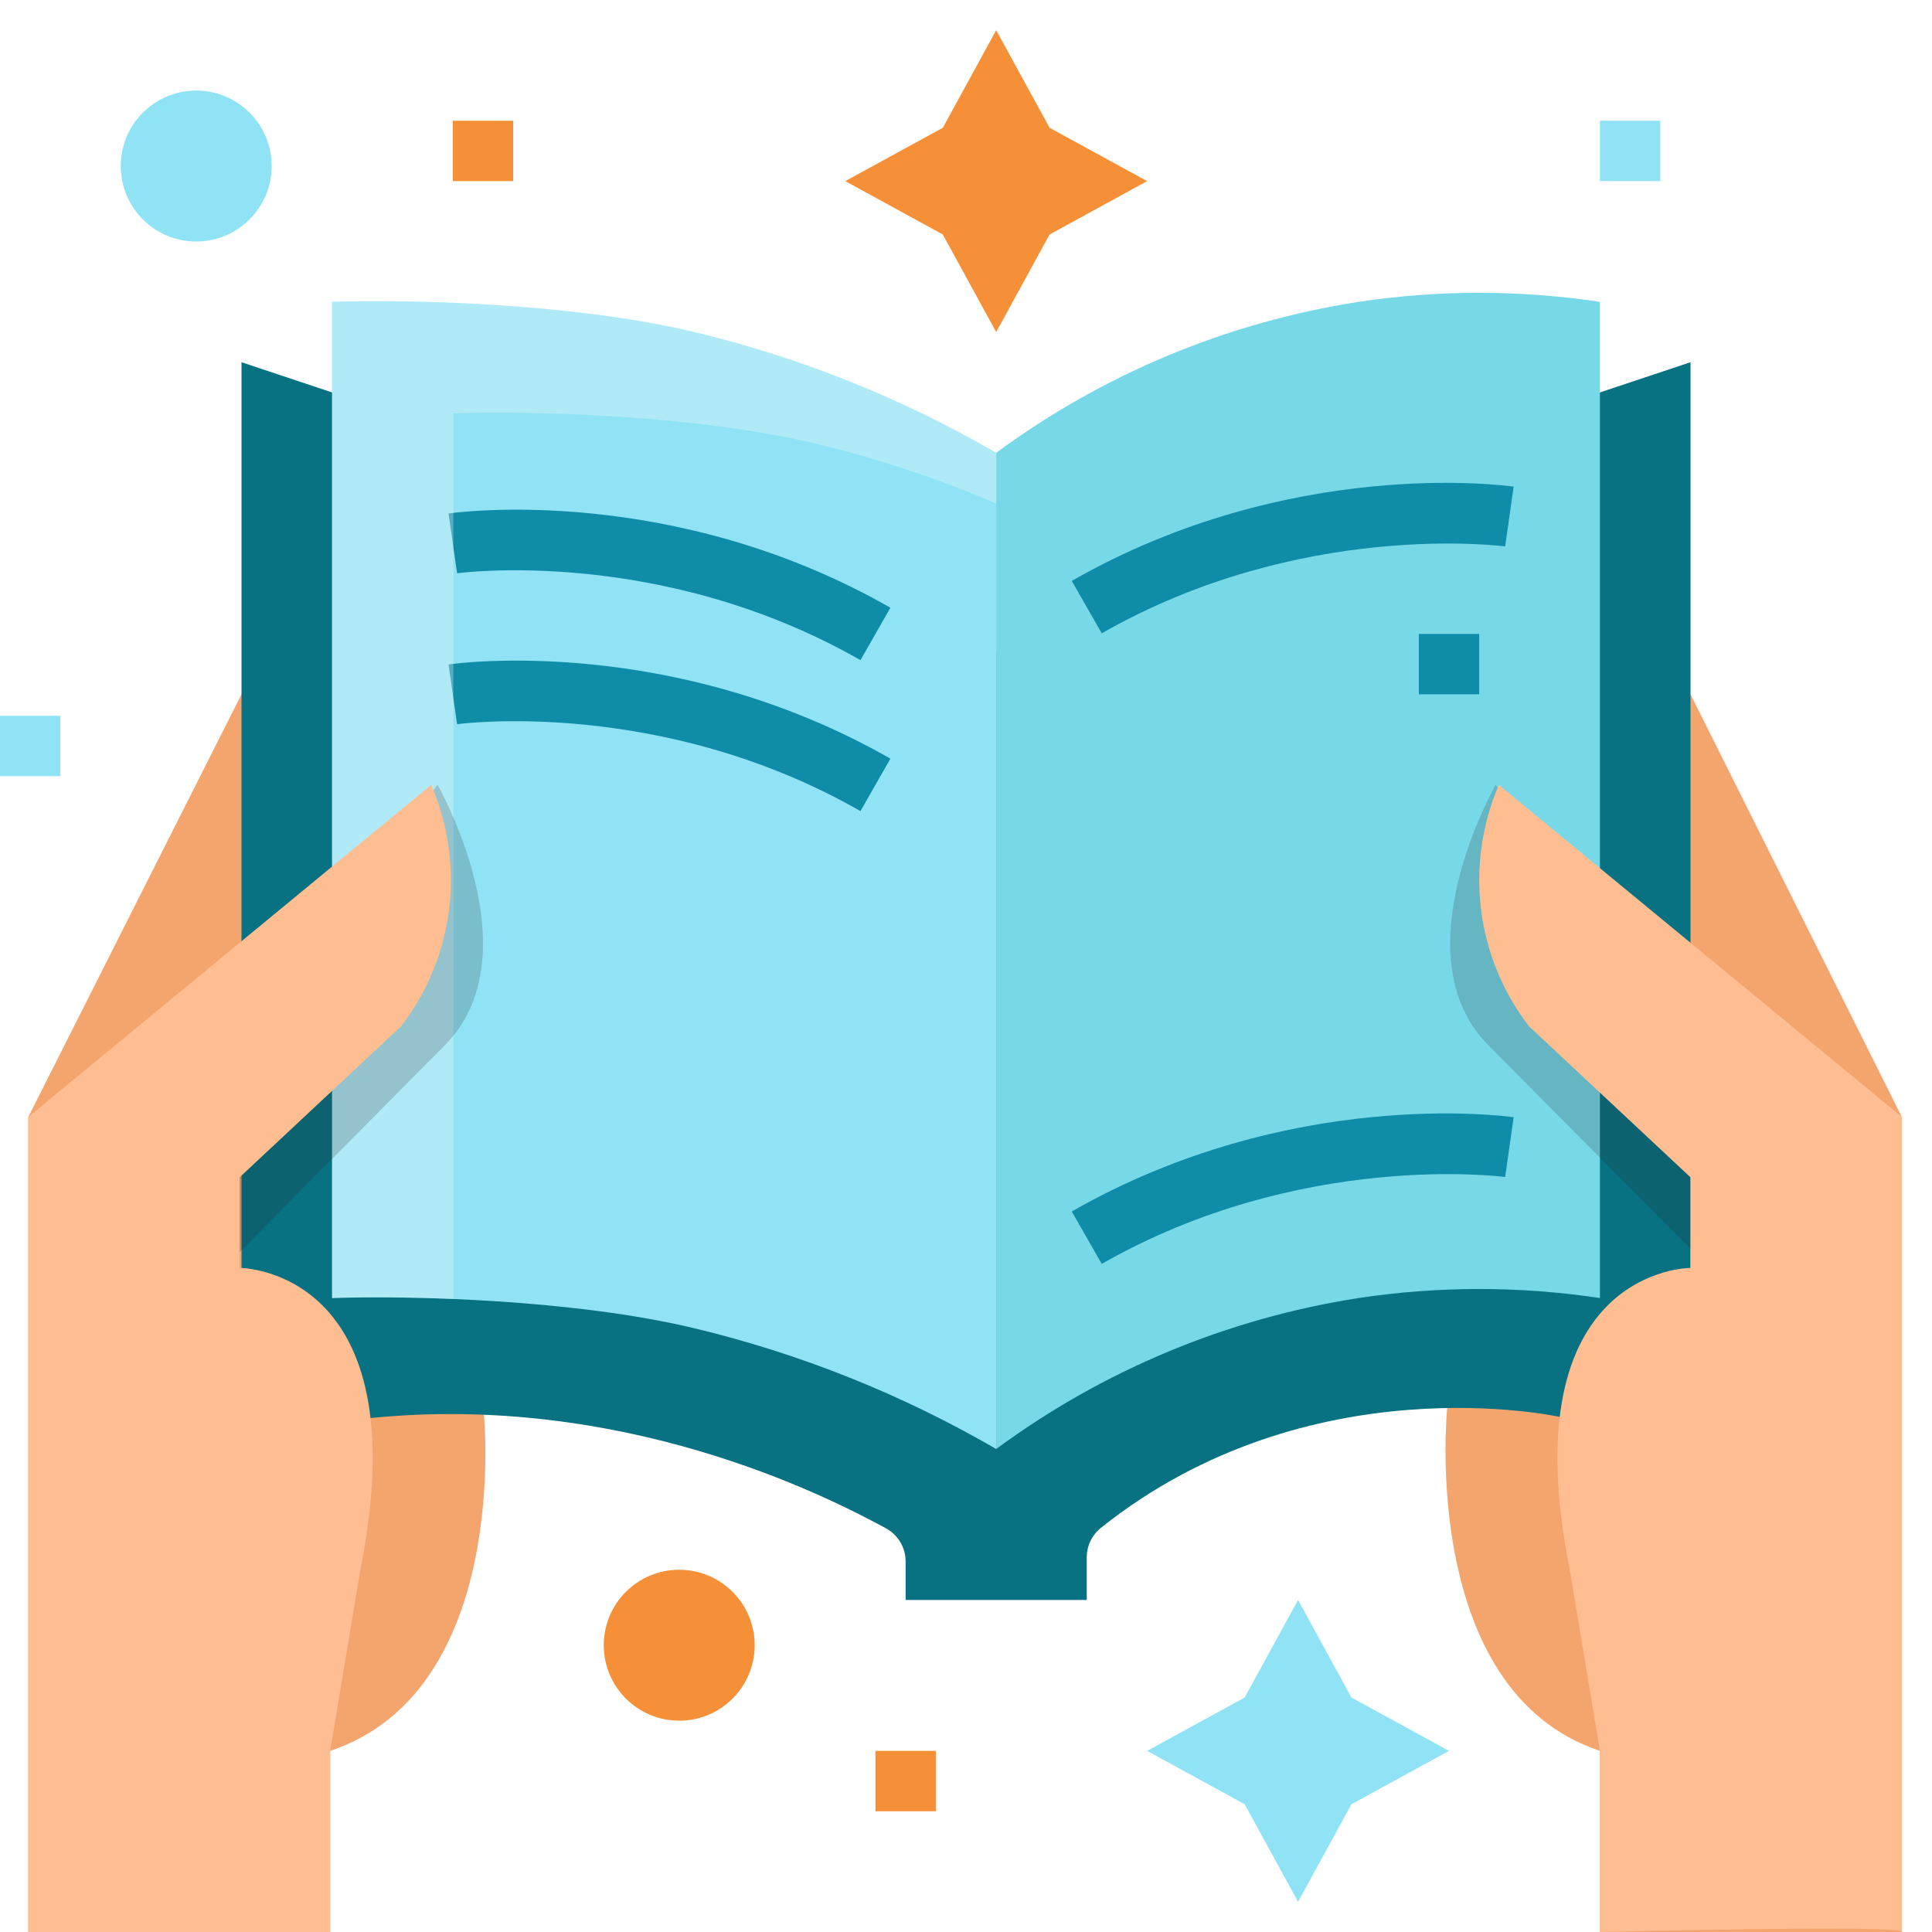
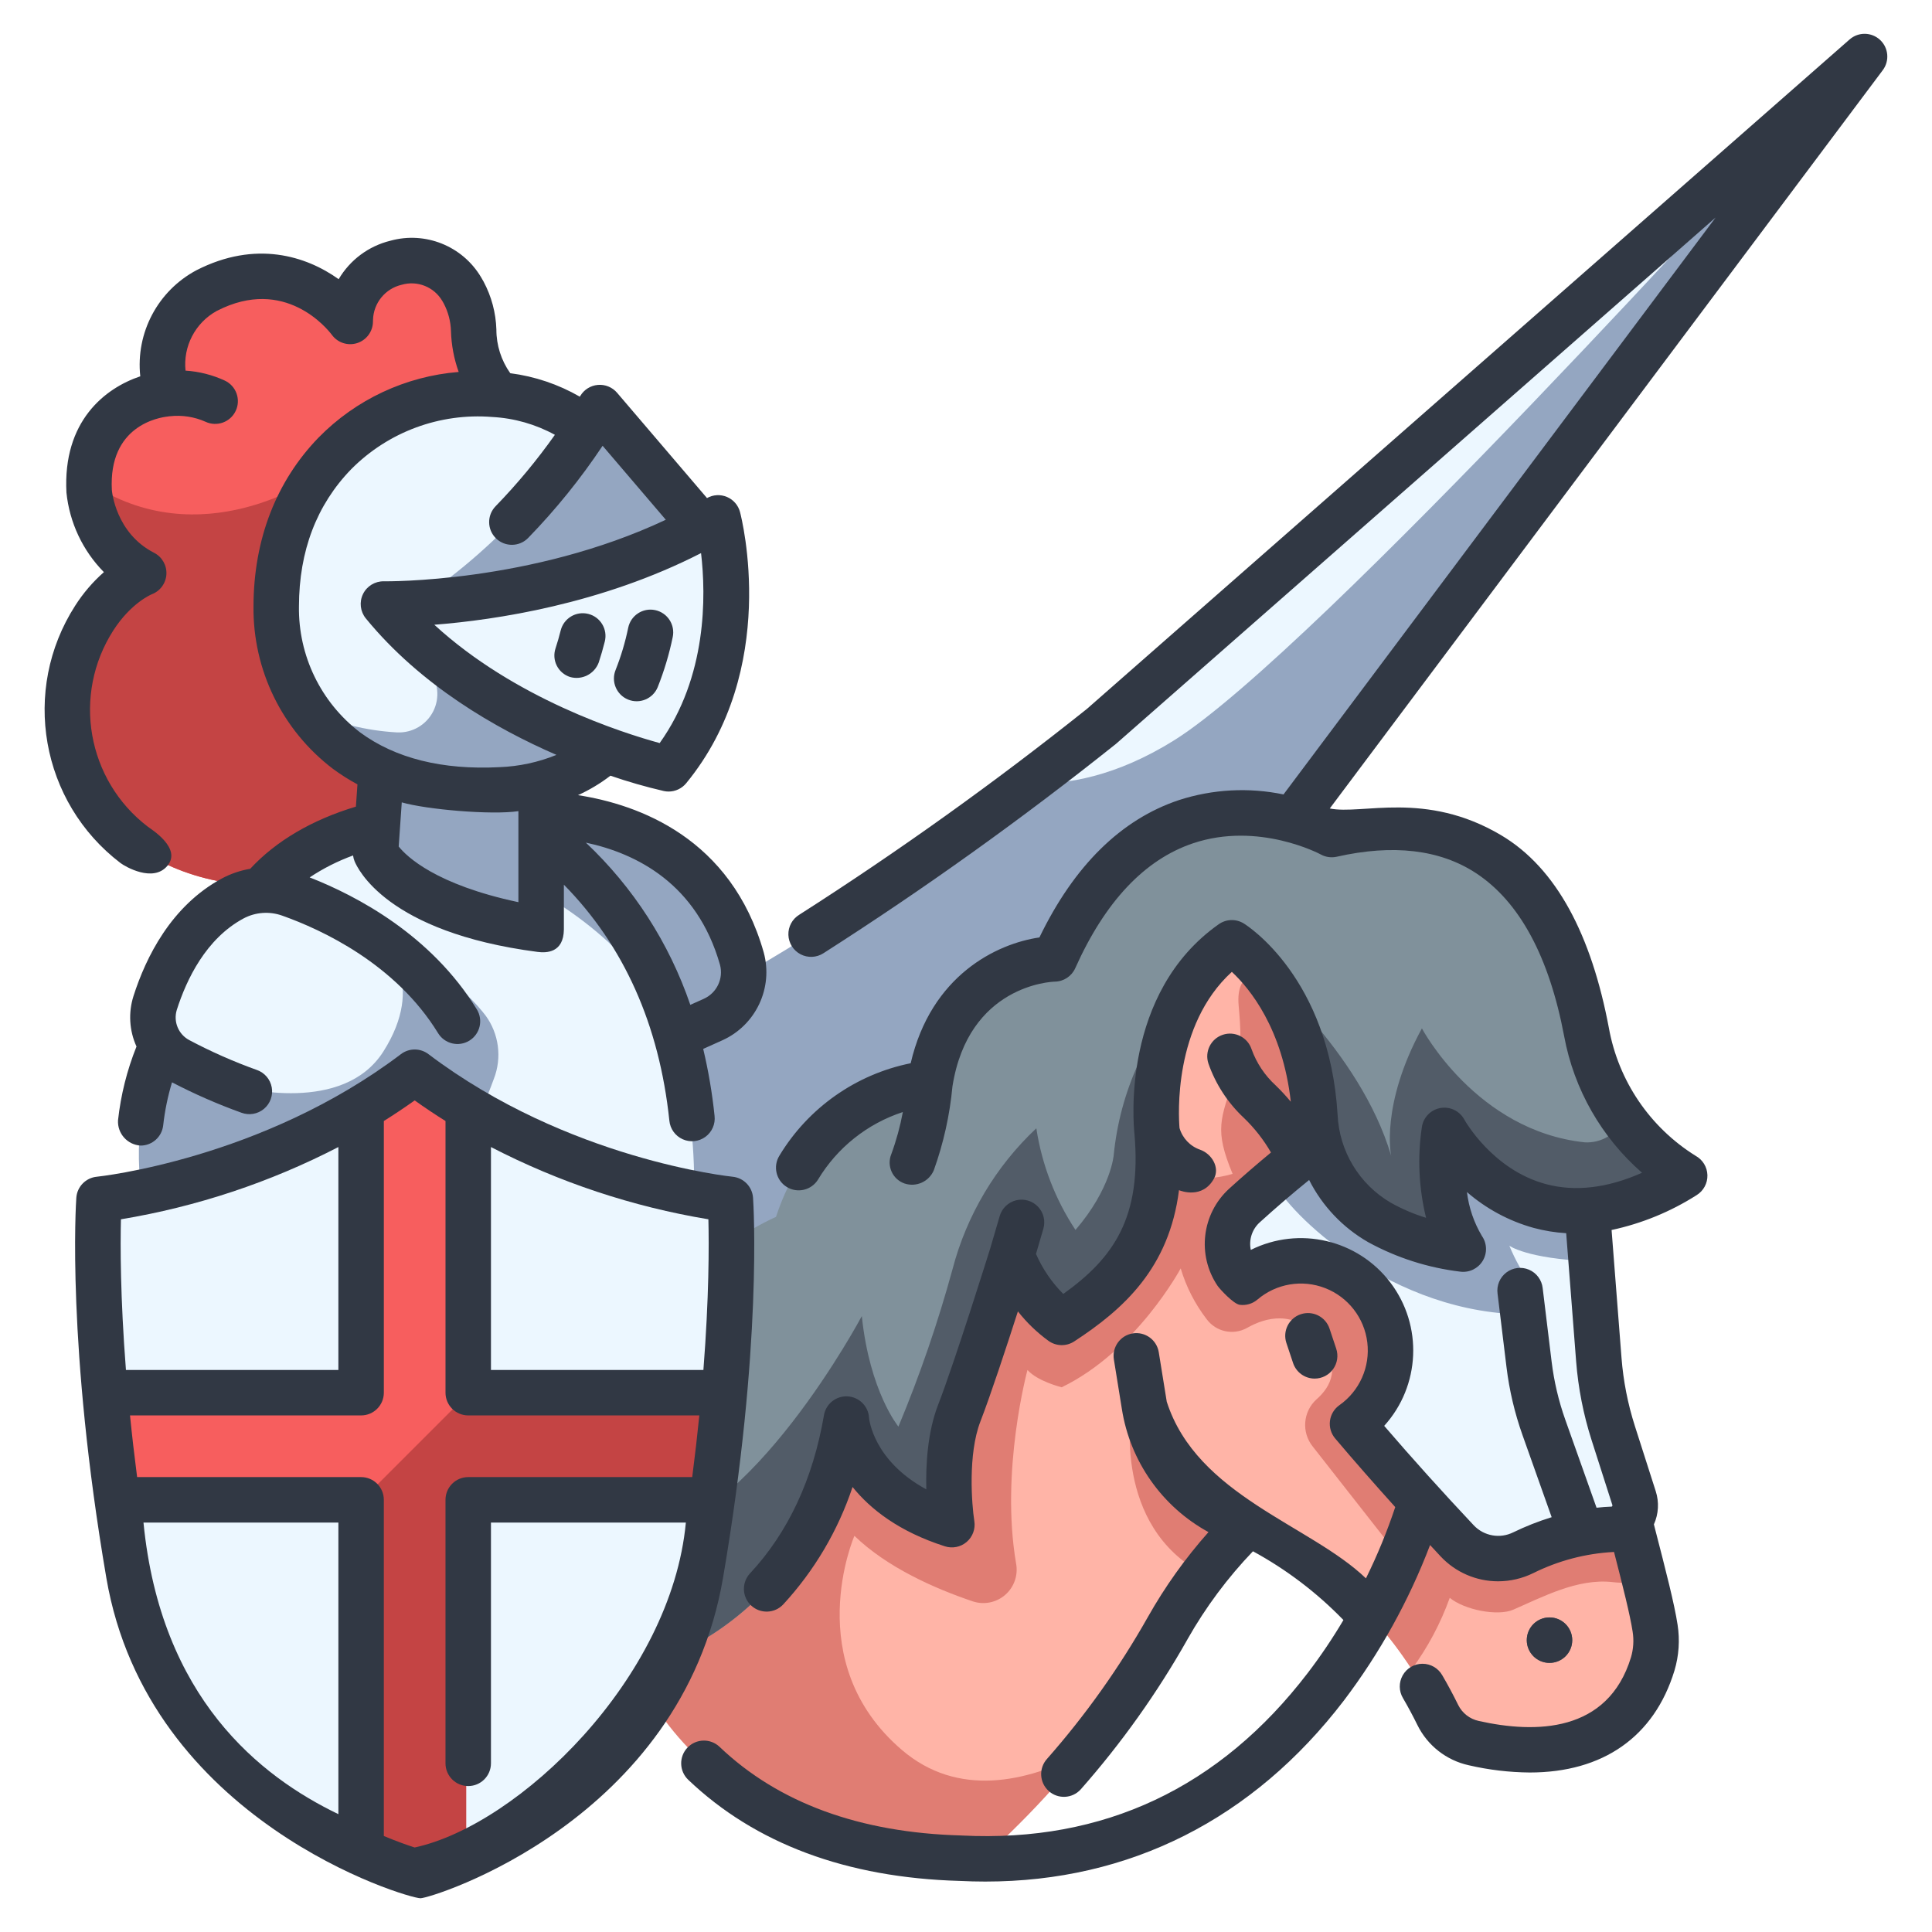
- <svg xmlns="http://www.w3.org/2000/svg" id="fi_4072307" height="512" viewBox="0 0 512 512" width="512" data-name="Layer 1">
-   <path d="m383.5 373.44s-7.5 74.56 40.5 90.56v48h80v-216l-56-112z" fill="#f4a56e" />
-   <path d="m87.5 512v-48c48-16 40.741-89.073 40.741-89.073l-64.241-190.927-56.5 112v216z" fill="#f4a56e" />
-   <path d="m424 104 24-8v278.927l-34.655.572s-66.189-14.8-121.6 29.4a10 10 0 0 0 -3.745 7.816v11.285h-48v-10.2a10.007 10.007 0 0 0 -5.239-8.8c-16.821-9.14-70.075-35.858-136.572-29.208l-34.189-.865v-278.927l24 8 176 68.858z" fill="#087182" />
-   <path d="m88 229.655v-149.655c20.411-.729 64.19.377 96 8a297.851 297.851 0 0 1 80 32v264a297.843 297.843 0 0 0 -80-32c-31.81-7.623-75.589-8.729-96-8v-54.91" fill="#90e3f5" />
-   <path d="m424 289.557v54.443a214.375 214.375 0 0 0 -64 0 218.3 218.3 0 0 0 -96 40v-264a218.3 218.3 0 0 1 96-40 214.359 214.359 0 0 1 64 0v150.067" fill="#77d8e8" />
-   <path d="m120 32h16v16h-16z" fill="#f69038" />
-   <path d="m376 168h16v16h-16z" fill="#0f8ca8" />
-   <path d="m424 32h16v16h-16z" fill="#90e3f5" />
-   <path d="m0 189.694h16v16h-16z" fill="#90e3f5" />
-   <path d="m232 464h16v16h-16z" fill="#f69038" />
-   <circle cx="180" cy="436" fill="#f69038" r="20" />
-   <circle cx="52" cy="44" fill="#90e3f5" r="20" />
-   <path d="m278.142 33.858 25.858 14.142-25.858 14.142-14.142 25.858-14.142-25.858-25.858-14.142 25.858-14.142 14.142-25.858z" fill="#f69038" />
-   <path d="m358.142 449.858 25.858 14.142-25.858 14.142-14.142 25.858-14.142-25.858-25.858-14.142 25.858-14.142 14.142-25.858z" fill="#90e3f5" />
-   <g fill="#0f8ca8">
-     <path d="m228.031 174.946c-53-30.289-106.37-23.1-106.9-23.026l-2.264-15.84c2.4-.341 59.382-8.009 117.1 24.974z" />
-     <path d="m228.031 214.946c-53-30.289-106.37-23.1-106.9-23.026l-2.264-15.84c2.4-.341 59.382-8.009 117.1 24.974z" />
-     <path d="m291.969 334.946-7.937-13.893c57.718-32.982 114.7-25.314 117.1-24.974l-2.252 15.841c-.534-.071-54.129-7.133-106.911 23.026z" />
-     <path d="m291.969 167.835-7.937-13.893c57.718-32.982 114.7-25.315 117.1-24.974l-2.252 15.842c-.534-.072-54.129-7.135-106.911 23.025z" />
+ <svg xmlns="http://www.w3.org/2000/svg" id="icons" height="512" viewBox="0 0 340 340" width="512">
+   <path d="m90.866 71.723s-7.122-3-7.506-13.585a15.1 15.1 0 0 0 -1.76-6.656c-.114-.21-.235-.421-.363-.631-5.41-8.861-19.154-5.1-19.591 5.267-.007.148-.011.3-.014.449 0 0-9.816-13.366-25.27-5.43 0 0-10.442 5-7.1 18.165 0 0-14.41 1.257-13.575 17.129 0 0 .627 9.815 9.607 14.41 0 0-4.758 1.794-8.695 7.907a29.939 29.939 0 0 0 7.018 39.939c6.957 5.234 17.81 8.892 34.673 6.66h11.066z" fill="#f75e5e" />
+   <path d="m55.452 83.977s-20.12 14.135-39.8.886c-.005.507 0 1.027.03 1.568 0 0 .627 9.815 9.607 14.41 0 0-4.758 1.794-8.695 7.907a29.939 29.939 0 0 0 7.018 39.939c6.957 5.234 17.81 8.892 34.673 6.66h11.071l14.134-54.947c-13.279-8.269-28.038-16.423-28.038-16.423z" fill="#c44444" />
+   <path d="m90.272 142.091s33.146 0 44.187 33.142l-19.359 8.859z" fill="#94a6c1" />
+   <path d="m321.579 18.7a1.141 1.141 0 0 0 -1.666-1.541l-2.808 2.465-83.233 80.118-52.986 38.145c-17.9 13.5-50.748 36.825-75.326 45.913l32.685 93.187s52.026-80.346 79.482-119.625z" fill="#94a6c1" />
+   <path d="m219.753 268.192s20.981 8.533 33.268 33.616a9.3 9.3 0 0 0 6.329 4.959c8.5 1.906 26.174 3.532 31.5-13.939a14.207 14.207 0 0 0 .417-6.288c-1.07-7.02-4.359-25.383-11.275-39.906l-4.623-44.544-57.3-50.09-109.554 131.334s6.989 42.224 60.57 43.68c0 0 16.889-6.7 36.4-40.477-.001 0 5.823-10.774 14.268-18.345z" fill="#ffb4a7" />
+   <path d="m190.305 308.648c-9.688 4.972-21.739 7.743-31.589-.685-18.035-15.432-8.353-37.684-8.353-37.684 5.765 5.591 14.2 9.3 20.842 11.539a5.873 5.873 0 0 0 7.613-6.65c-2.81-16.328 2-34.078 2-34.078 1.778 2.008 6.021 3.049 6.021 3.049 13.137-6.358 20.944-20.922 20.944-20.922a27.508 27.508 0 0 0 4.58 8.95 5.5 5.5 0 0 0 7.088 1.527c3.269-1.858 8.3-3.247 12.6 1.868 4.095 4.869 2.207 8.452-.384 10.713a6.075 6.075 0 0 0 -.639 8.3l15.448 19.7-4.221 11.271a74.987 74.987 0 0 1 6.185 8.215 49.217 49.217 0 0 0 6.691-12.572c2.595 2.133 8.433 3.278 11.18 2.088 5.132-2.226 11.326-5.547 17.445-4.855 1.943.219 4.807.3 5.95-.63-.457-2.059-9.21-30.087-9.719-31.157l-4.168-40.165-32.846 1.538.171-.161-.883-17.359s-8.336-14.613-9.807-3.335c-.9 6.931 1.333 4.642-1.184 7.672.151-6.241-2.739-13.485-7.992-22.425-.523-.889-5.923-2.4-5.292 4.621.31 3.452.726 8.215-.691 12.416-2.558 7.578-3.6 9.371-.379 17.139-12.006 3.595-13.3-7.383-13.3-7.383l-12.589-11.078-2.3-.95-80.198 96.245s3.836 39.159 62.517 45.37c0 0 11.622-10.01 19.259-20.132z" fill="#e07d73" />
+   <path d="m287.566 263.662-3.666-11.462a56.86 56.86 0 0 1 -2.536-12.936l-2.685-34.592-25.4-16.559c-13.07 5.766-26.838 17.291-34.292 24.058a9.1 9.1 0 0 0 -1.4 11.858c.348.514.722 1.059 1.118 1.63a15.766 15.766 0 0 1 20.257-.173 15.469 15.469 0 0 1 6.256 12.064 15.114 15.114 0 0 1 -6.453 12.915c5.175 6.121 10.965 12.437 18.119 20.045a8.731 8.731 0 0 0 10.8 2 40.667 40.667 0 0 1 15.9-3.974c2.73-.098 4.816-2.257 3.982-4.874z" fill="#ecf7ff" />
+   <path d="m278.678 204.673-25.4-16.559c-8.748 3.86-21.883 13.677-29.154 19.543 1.026 3.977 18.7 22.817 42.964 23.629a3.074 3.074 0 0 0 2.581-4.864 34.023 34.023 0 0 1 -4.046-7.191s3.067 2.277 14.133 2.721z" fill="#94a6c1" />
+   <path d="m104.836 295.4s36.885-3.611 44.107-45.654c0 0 .774 12.9 18.571 18.571 0 0-1.805-11.607 1.29-19.6s9.285-27.857 9.285-27.857a26.1 26.1 0 0 0 8.77 11.865c11.568-7.552 18.286-16.07 16.766-33.531 0 0-2.579-22.183 13.155-33.274 0 0 13.275 8.187 14.62 30.5a23.025 23.025 0 0 0 11.353 18.7 40.619 40.619 0 0 0 14.78 4.7s-5.2-7.138-3.353-20.892c0 0 13.671 25.535 42.3 8a37.744 37.744 0 0 1 -17.28-25.276c-3.354-17.8-13.288-41.9-44.831-34.779 0 0-31.26-17.324-48.8 21.882 0 0-18.571.258-21.924 21.925 0 0-19.6.774-27.083 23.472 0 0-51.329 21.924-31.726 81.248z" fill="#80919b" />
+   <path d="m78.159 143.462s-31.465 0-37.582 24l37.582 44.827 40.731 21.631s16.351-53.561-23.963-84.934z" fill="#ecf7ff" />
+   <path d="m93.108 156.015s20.382 10.021 25.247 26.588l-5.443-28.363-20.76-8.763z" fill="#94a6c1" />
+   <path d="m85.435 178.69c-11.8-15.113-34.882-17-34.882-17l7.465 26.566 18.2 21.713a81.194 81.194 0 0 0 10.688-20.1 11.681 11.681 0 0 0 -1.471-11.179z" fill="#94a6c1" />
+   <path d="m209.359 173.67a50.7 50.7 0 0 0 -13.359 29.566s-.436 5.9-6.733 13.214a44.584 44.584 0 0 1 -6.889-17.889 52.058 52.058 0 0 0 -14.745 24.785 228.674 228.674 0 0 1 -9.526 27.715s-5.05-6.107-6.442-19.451c0 0-19.623 36.954-39.3 38.9a16.426 16.426 0 0 0 -11.6 6.506 87.684 87.684 0 0 0 4.068 18.384s36.885-3.611 44.107-45.654c0 0 .774 12.9 18.571 18.571 0 0-1.805-11.607 1.29-19.6s9.285-27.857 9.285-27.857a26.1 26.1 0 0 0 8.77 11.865c11.568-7.552 18.286-16.07 16.766-33.531 0 0-1.638-14.168 5.735-25.521z" fill="#525c68" />
+   <path d="m67.477 129.975-1.4 20.04s4.049 9.514 29.149 13.562v-29.554z" fill="#94a6c1" />
+   <path d="m105.56 77.853s-5.542-7.548-18.656-8.461a35.485 35.485 0 0 0 -27.968 10.4c-5.367 5.529-10.3 14.087-10.324 26.883a31.345 31.345 0 0 0 12.388 25.438c5.851 4.3 14.56 6.347 27.186 5.693 33.67-1.741 27.589-39.054 27.589-39.054z" fill="#ecf7ff" />
+   <path d="m30.5 180.258s-9.55 13.442-4.679 34.879l45.742-10.721 1.413-15.727z" fill="#94a6c1" />
+   <path d="m26.175 190.225c6.149 4.871 18.555 12.045 39.054 13l6.381.676 1.366-15.21-42.476-8.433a34.963 34.963 0 0 0 -4.325 9.967z" fill="#94a6c1" />
+   <path d="m27.3 176.519c1.875-5.886 5.8-14.17 13.652-18.4a12.426 12.426 0 0 1 10.048-.744 66.624 66.624 0 0 1 16.486 8.595s8.726 8.476 12.29 14.288a5.965 5.965 0 0 1 .462 5.958l-2.774 6.935a7.058 7.058 0 0 1 -7.952 4.546c-6.583-.941-28.2-6.586-28.2-6.586a91.331 91.331 0 0 1 -9.866-4.523 8.51 8.51 0 0 1 -4.146-10.069z" fill="#ecf7ff" />
+   <path d="m78.357 193.6 2.733-7.036a7.728 7.728 0 0 0 -.587-6.831 48.41 48.41 0 0 0 -13.016-13.763c.219.2 7.56 7.115-.01 19.061-7.052 11.127-24.9 6.418-26.164 6.069a132.9 132.9 0 0 0 28.7 7.38 7.769 7.769 0 0 0 8.344-4.88z" fill="#94a6c1" />
+   <path d="m128.534 211.062s-29.847-2.891-55.558-22.373c-25.712 19.482-55.558 22.373-55.558 22.373s-1.744 25.113 5.232 65.925 50.326 52.313 50.326 52.313 43.35-11.506 50.326-52.317 5.232-65.921 5.232-65.921z" fill="#ecf7ff" />
+   <path d="m127.9 245.633h-45.866v-50.293a83.934 83.934 0 0 1 -9.058-5.962 84.043 84.043 0 0 1 -9.059 5.962v50.293h-44.71c.43 5.312 1.074 11.377 2.026 18.117h42.684v63.788a58.225 58.225 0 0 0 9.059 3.531 58.24 58.24 0 0 0 9.058-3.531v-63.788h43.842c.952-6.74 1.596-12.805 2.024-18.117z" fill="#f75e5e" />
+   <circle cx="272.687" cy="288.64" fill="#525c68" r="4" />
+   <path d="m201.384 247.317-.4-2.465a.847.847 0 0 0 -1.68.065c-.086 1.1-.158 2.247-.2 3.359 0 0-3.373 20.241 12.672 28.711 1.618-1.9 6.039-7.064 7.97-8.8q-1.275-.372-2.438-.822a25.754 25.754 0 0 1 -15.924-20.048z" fill="#e07d73" />
+   <path d="m114.524 118.378-40.13-9.65a2.589 2.589 0 0 0 -2.744 3.977c1.051 1.549 2.33 3.319 3.808 5.156a6.774 6.774 0 0 1 -5.56 11.032 43.1 43.1 0 0 1 -15.756-3.928 29.4 29.4 0 0 0 6.858 7.148c5.851 4.3 14.477 7.541 27.1 6.888 16.754-.866 23.685-10.828 26.424-20.623z" fill="#94a6c1" />
+   <path d="m71.563 106.822s19.334-10.563 34-35.1l19.237 22.529s-24.251 20.108-53.237 12.571z" fill="#94a6c1" />
+   <path d="m67.477 106.3s32.119.669 58.886-15.168c0 0 6.691 25.428-8.7 44.165 0-.004-32.119-6.919-50.186-28.997z" fill="#ecf7ff" />
+   <path d="m285.742 196.92a7.122 7.122 0 0 1 -6.81 4.117c-19.15-2.006-28.7-20.062-28.7-20.062-7.357 13.5-5.409 22.433-5.409 22.433-5.471-18.6-23.648-33.582-23.655-33.587 4 4.4 9.4 12.79 10.228 26.6a23.025 23.025 0 0 0 11.353 18.7 40.637 40.637 0 0 0 14.78 4.7s-5.2-7.139-3.353-20.893c0 0 13.671 25.535 42.3 8a35.947 35.947 0 0 1 -10.734-10.008z" fill="#525c68" />
+   <path d="m180.886 137.886c6.877.292 15.652-1.315 25.721-7.591 24.745-15.422 107.928-107.426 107.928-107.426s.992-1.131 2.57-3.24l-123.252 108.188s-5.007 4.064-12.967 10.069z" fill="#ecf7ff" />
+   <path d="m125.814 245.633h-43.78l-18.117 18.117v61.5a58.3 58.3 0 0 0 9.059 3.532 58.32 58.32 0 0 0 9.058-3.532v-61.5h41.754c.952-6.74 1.596-12.805 2.026-18.117z" fill="#c44444" />
+   <g fill="#313844">
+     <path d="m13.233 106.583a33.909 33.909 0 0 0 7.976 45.3c.861.647 5.691 3.443 8.2.543 2.682-3.1-2.718-6.433-3.386-6.936a25.878 25.878 0 0 1 -6.06-34.577c3.092-4.8 6.642-6.288 6.744-6.331a4 4 0 0 0 .41-7.3c-6.762-3.46-7.414-10.82-7.434-11.059-.594-11.277 8.19-12.755 9.927-12.934.05 0 .1-.023.145-.029s.1 0 .147-.008a12.116 12.116 0 0 1 6.26.968 4 4 0 0 0 3.416-7.234 19.371 19.371 0 0 0 -6.929-1.761 10.741 10.741 0 0 1 5.443-10.479c.033-.016.066-.032.1-.049 11.938-6.13 19.418 3.177 20.219 4.24a4 4 0 0 0 7.223-2.291l.011-.357a6.524 6.524 0 0 1 5.055-6.177 6.261 6.261 0 0 1 7.119 2.819c.094.153.182.307.264.459a11.132 11.132 0 0 1 1.281 4.893 23.328 23.328 0 0 0 1.357 7.174 38.9 38.9 0 0 0 -24.655 11.543c-7.466 7.7-11.429 17.952-11.454 29.662a35.42 35.42 0 0 0 14.022 28.673 36.367 36.367 0 0 0 4.272 2.7l-.273 3.919c-7.7 2.307-14.077 6.049-18.6 10.939a16.315 16.315 0 0 0 -4.978 1.7c-8.948 4.818-13.4 13.92-15.567 20.708a12.381 12.381 0 0 0 .534 8.872 49.131 49.131 0 0 0 -3.253 12.984 4.226 4.226 0 0 0 3.98 4.446 4 4 0 0 0 3.97-3.556 42.174 42.174 0 0 1 1.553-7.574 98.97 98.97 0 0 0 12.221 5.35 4 4 0 1 0 2.723-7.522 90.3 90.3 0 0 1 -11.879-5.244 4.519 4.519 0 0 1 -2.226-5.328c1.715-5.381 5.142-12.541 11.737-16.092a8.436 8.436 0 0 1 6.817-.5c7.043 2.5 19.973 8.519 27.431 20.682a4 4 0 0 0 6.821-4.182c-8.019-13.075-21.105-19.97-29.423-23.229a36.119 36.119 0 0 1 7.639-3.861 3.982 3.982 0 0 0 .27 1.027c.5 1.182 5.561 12.477 32.194 15.945 1.529.2 4.587.2 4.636-3.949v-7.88c10.55 10.714 16.793 24.643 18.563 41.526a4 4 0 1 0 7.956-.834 91.974 91.974 0 0 0 -2-11.793l3.365-1.512a13.16 13.16 0 0 0 7.283-15.477c-5.723-20.14-22.019-26.016-32.684-27.666a28.718 28.718 0 0 0 5.708-3.425 93.657 93.657 0 0 0 9.4 2.7 3.952 3.952 0 0 0 .842.09 4 4 0 0 0 3.09-1.461c16.5-20.086 9.771-46.6 9.477-47.722a3.986 3.986 0 0 0 -5.812-2.465l-15.821-18.526a4 4 0 0 0 -6.476.546c-.027.046-.057.092-.085.138a32.905 32.905 0 0 0 -12.24-4.13 13.236 13.236 0 0 1 -2.444-7.686 19.186 19.186 0 0 0 -2.245-8.421q-.216-.4-.464-.806a14.174 14.174 0 0 0 -15.952-6.4 14.594 14.594 0 0 0 -9.094 6.766c-5.715-4.08-14.6-6.906-25.023-1.576a18.858 18.858 0 0 0 -9.891 18.669c-6.224 2.085-13.655 7.892-12.993 20.461a23.328 23.328 0 0 0 6.59 14 27.766 27.766 0 0 0 -5.05 5.897zm56.93 42.39.541-7.77c4.327 1.251 15.771 2.259 20.526 1.545v16.02c-14.539-3.08-19.648-8.022-21.067-9.795zm56.542 20.808a5.116 5.116 0 0 1 -2.867 6l-2.354 1.058a70.59 70.59 0 0 0 -18.384-28.552c8.938 1.905 19.558 7.253 23.605 21.494zm-10.612-39.012c-6.63-1.811-25.542-7.841-39.661-20.824 10.732-.839 29.36-3.608 46.942-12.607.879 7.492 1.082 21.711-7.281 33.431zm-28.8-36.022a4 4 0 0 0 5.656-.079 113.489 113.489 0 0 0 13.1-16.219l11.121 13.02c-23.733 11.179-49.319 10.831-49.612 10.831a4 4 0 0 0 -3.177 6.532c9.611 11.748 22.794 19.35 33.546 24.016a29.506 29.506 0 0 1 -10.027 2.159c-10.045.518-18.3-1.538-24.526-6.116a27.4 27.4 0 0 1 -10.762-22.212c.021-9.731 3.114-17.842 9.194-24.105a31.4 31.4 0 0 1 24.82-9.192 25.821 25.821 0 0 1 11.026 3.139 105.432 105.432 0 0 1 -10.438 12.57 4 4 0 0 0 .079 5.656z" />
+     <path d="m138.446 208.88a4 4 0 0 0 5.509-1.29 27.309 27.309 0 0 1 14.932-11.89 46.051 46.051 0 0 1 -2.035 7.418 3.9 3.9 0 0 0 2.328 5.156 4.158 4.158 0 0 0 5.155-2.328 60.242 60.242 0 0 0 3.281-14.759c2.814-17.816 17.414-18.418 18.009-18.435a4 4 0 0 0 3.6-2.366c5.238-11.71 12.2-19.1 20.7-21.971 11.553-3.9 22.411 1.9 22.508 1.954a4 4 0 0 0 2.819.4c9.926-2.241 18.171-1.268 24.506 2.894 7.65 5.025 12.869 14.689 15.514 28.724a42.012 42.012 0 0 0 13.7 24c-6.09 2.7-11.755 3.372-16.9 2-9.455-2.523-14.322-11.269-14.364-11.343a4 4 0 0 0 -7.491 1.356 41.408 41.408 0 0 0 .748 15.913 31.507 31.507 0 0 1 -6.229-2.666 18.925 18.925 0 0 1 -9.341-15.47c-1.453-24.112-15.9-33.287-16.514-33.665a4 4 0 0 0 -4.4.135c-17.189 12.117-15.019 35.228-14.831 36.937 1.257 14.575-3.568 21.731-12.534 28.128a23.106 23.106 0 0 1 -4.8-7.043l1.292-4.409a4 4 0 1 0 -7.677-2.25l-1.663 5.674c-.154.494-6.2 19.867-9.192 27.585-1.84 4.754-2.168 10.468-2.062 14.835-9.3-5.046-10.047-12.284-10.076-12.6a4 4 0 0 0 -7.938-.434c-1.936 11.273-6.313 20.633-13.01 27.82a4 4 0 0 0 5.853 5.454 57.163 57.163 0 0 0 12.193-20.657c3.123 3.878 8.155 7.857 16.263 10.442a4 4 0 0 0 5.168-4.426c-.457-2.934-1.155-11.8 1.067-17.544 1.79-4.623 4.542-12.971 6.6-19.377a27.154 27.154 0 0 0 5.385 5.187 4 4 0 0 0 4.523.1c8.7-5.682 16.713-12.918 18.442-26.62.336.15 4.139 1.593 6.149-2.022 1.074-1.93-.355-4.368-2.438-5.1a5.728 5.728 0 0 1 -3.62-3.814c-.174-2.08-1.129-18.06 9.21-27.482 3.18 2.966 8.92 9.978 10.377 22.854a37.3 37.3 0 0 0 -2.683-2.892 15.9 15.9 0 0 1 -4.223-6.346 4 4 0 0 0 -7.6 2.5 23.891 23.891 0 0 0 6.255 9.591 27.584 27.584 0 0 1 4.76 6.08c-2.467 2.042-4.935 4.171-7.381 6.391a13.169 13.169 0 0 0 -2.024 17.066c.355.524 2.789 3.2 3.909 3.35a4 4 0 0 0 3.112-.921 11.776 11.776 0 1 1 14.421 18.588 4 4 0 0 0 -.744 5.847c3.349 3.961 6.9 8 10.576 12.083a98.681 98.681 0 0 1 -5.155 12.542c-9.777-9.4-29.724-14.51-35.056-31.084l-1.405-8.71a4 4 0 0 0 -7.9 1.274l1.405 8.71a29.99 29.99 0 0 0 15.245 21.672 86.228 86.228 0 0 0 -10.674 14.955 147.314 147.314 0 0 1 -17.742 24.953 4 4 0 0 0 5.938 5.361 155.323 155.323 0 0 0 18.757-26.358c.017-.03.037-.064.053-.1a77.664 77.664 0 0 1 11.494-15.437 66.227 66.227 0 0 1 15.921 12.1 95.86 95.86 0 0 1 -6.258 9.288c-15.486 20.249-35.959 29.883-60.878 28.632-.016 0-.032 0-.048 0s-.029-.006-.044-.006c-17.9-.486-32.216-5.732-42.556-15.594a4 4 0 1 0 -5.521 5.79c11.8 11.252 27.868 17.238 47.761 17.8h.007q2.28.114 4.519.114c25.367 0 47.118-10.961 63.114-31.877a110.472 110.472 0 0 0 15.152-27.347c.621.667 1.228 1.331 1.856 2a13.845 13.845 0 0 0 10.111 4.383 14.1 14.1 0 0 0 6.186-1.438 35.981 35.981 0 0 1 14.127-3.72c.031 0 .061-.007.092-.009 1.545 6 2.831 11.109 3.275 14.022a10.276 10.276 0 0 1 -.289 4.519c-4.061 13.315-16.818 13.441-26.8 11.2a5.267 5.267 0 0 1 -3.612-2.816c-.867-1.77-1.809-3.527-2.8-5.222a4 4 0 1 0 -6.906 4.037c.892 1.527 1.741 3.11 2.521 4.7a13.232 13.232 0 0 0 9.047 7.1 49.305 49.305 0 0 0 10.735 1.275c12.844 0 21.9-6.244 25.469-17.95a18.318 18.318 0 0 0 .545-8.059c-.555-3.641-2.059-9.477-3.966-16.866l-.2-.792a8.142 8.142 0 0 0 .322-5.836l-3.668-11.461a52.969 52.969 0 0 1 -2.357-12.027l-1.745-22.48a45.662 45.662 0 0 0 14.965-6.135 4.008 4.008 0 0 0 -.182-6.926 33.5 33.5 0 0 1 -15.259-22.5c-3.061-16.25-9.165-28.118-18.982-33.928-13.344-7.9-24.461-3.521-30.134-4.695l97.326-129.94a4 4 0 0 0 -5.84-5.4l-134.232 117.822a593.085 593.085 0 0 1 -50.623 36.224 4 4 0 1 0 4.255 6.774 602.722 602.722 0 0 0 51.468-36.833c.04-.033.08-.066.118-.1l105.426-92.541-76.041 101.526a35.992 35.992 0 0 0 -18.4.993c-10.183 3.4-18.435 11.524-24.556 24.171-7.561 1.107-19.06 6.675-22.656 22.141a35.085 35.085 0 0 0 -23.1 16.258 4 4 0 0 0 1.281 5.509zm145.206 56.255c-.913.034-1.809.1-2.686.2l-5.5-15.484a47.891 47.891 0 0 1 -2.406-10.219l-1.575-12.948a4 4 0 1 0 -7.941.966l1.575 12.947a55.788 55.788 0 0 0 2.809 11.933l5.139 14.47a47.586 47.586 0 0 0 -6.752 2.662 5.936 5.936 0 0 1 -6.962-1.235c-5.546-5.9-10.834-11.771-15.758-17.5a19.772 19.772 0 0 0 -23.476-30.964 5.121 5.121 0 0 1 1.552-4.829c2.889-2.623 5.807-5.123 8.714-7.477a26.252 26.252 0 0 0 10.388 10.943 44.843 44.843 0 0 0 16.219 5.191 4.015 4.015 0 0 0 3.8-6.28 19.731 19.731 0 0 1 -2.633-7.727 30.3 30.3 0 0 0 11.736 6.305 28.588 28.588 0 0 0 5.728.933l1.75 22.554a61.121 61.121 0 0 0 2.715 13.845l3.668 11.461c.009.025.035.106-.104.253z" />
+     <path d="m74 334.062c1.937 0 45.919-13.549 53.244-56.4 6.976-40.816 5.352-65.832 5.279-66.877a4 4 0 0 0 -3.6-3.7c-.287-.028-29-3-53.528-21.579a4 4 0 0 0 -4.831 0c-24.447 18.524-53.244 21.551-53.528 21.579a4 4 0 0 0 -3.605 3.7c-.073 1.044-1.7 26.06 5.279 66.876 7.321 42.852 52.927 56.401 55.29 56.401zm49.786-92.972h-37.386v-39.229a129.4 129.4 0 0 0 38.266 12.715c.112 4.531.122 13.674-.879 26.514zm-50.81-47.436q2.7 1.928 5.426 3.627v47.809a4 4 0 0 0 4 4h40.669q-.516 5.13-1.251 10.854h-39.42a4 4 0 0 0 -4 4v46.372a4 4 0 0 0 8 0v-42.372h34.3c-2.568 27.457-29.411 53.223-47.725 57.182-1.091-.348-3-1.008-5.427-2.018v-59.164a4 4 0 0 0 -4-4h-39.417q-.741-5.72-1.251-10.854h40.669a4 4 0 0 0 4-4v-47.809q2.723-1.707 5.427-3.627zm-51.693 20.922a129.367 129.367 0 0 0 38.266-12.716v39.23h-37.385c-1.001-12.84-.991-21.984-.881-26.514zm3.967 53.368h34.3v51.317c-13.784-6.63-31.271-20.427-34.3-51.317z" />
+     <path d="m231.352 242.609a4 4 0 0 0 3.8-5.266l-1.178-3.531a4 4 0 0 0 -7.59 2.531l1.178 3.531a4 4 0 0 0 3.79 2.735z" />
+     <path d="m115.288 107.367a4 4 0 0 0 -4.733 3.1 44.148 44.148 0 0 1 -2.211 7.412 4 4 0 1 0 7.4 3.054 52.383 52.383 0 0 0 2.647-8.832 4 4 0 0 0 -3.103-4.734z" />
+     <path d="m103.531 108.038a4 4 0 0 0 -4.855 2.9c-.276 1.1-.582 2.158-.908 3.15a3.97 3.97 0 0 0 2.547 5.05 4.166 4.166 0 0 0 5.051-2.547c.386-1.173.746-2.418 1.069-3.7a4 4 0 0 0 -2.904-4.853z" />
+     <circle cx="272.687" cy="288.64" r="4" />
  </g>
-   <path d="m120.142 109.555c20.411-.729 64.19.377 96 8a297.1 297.1 0 0 1 47.858 15.877v-13.432a297.851 297.851 0 0 0 -80-32c-31.81-7.623-75.589-8.729-96-8v264c7.9-.282 19.3-.287 32.142.251z" fill="#fafcfc" opacity=".3" />
-   <path d="m396.365 208s-25.834 45.1-1.834 69.1l61.39 61.879 10.746-42.979z" fill="#232626" opacity=".2" />
-   <path d="m115.955 208s25.834 45.1 1.834 69.1l-61.389 61.879-10.746-42.979z" fill="#232626" opacity=".2" />
-   <path d="m504 512v-216l-106.776-88a63.547 63.547 0 0 0 8 64l42.776 40v24s-48 0-32 80l8 48v48s82.014-2.014 80 0z" fill="#ffbe92" />
-   <path d="m7.5 512v-216l106.776-88a63.547 63.547 0 0 1 -8 64l-42.776 40v24s48 0 32 80l-8 48v48z" fill="#ffbe92" />
</svg>
